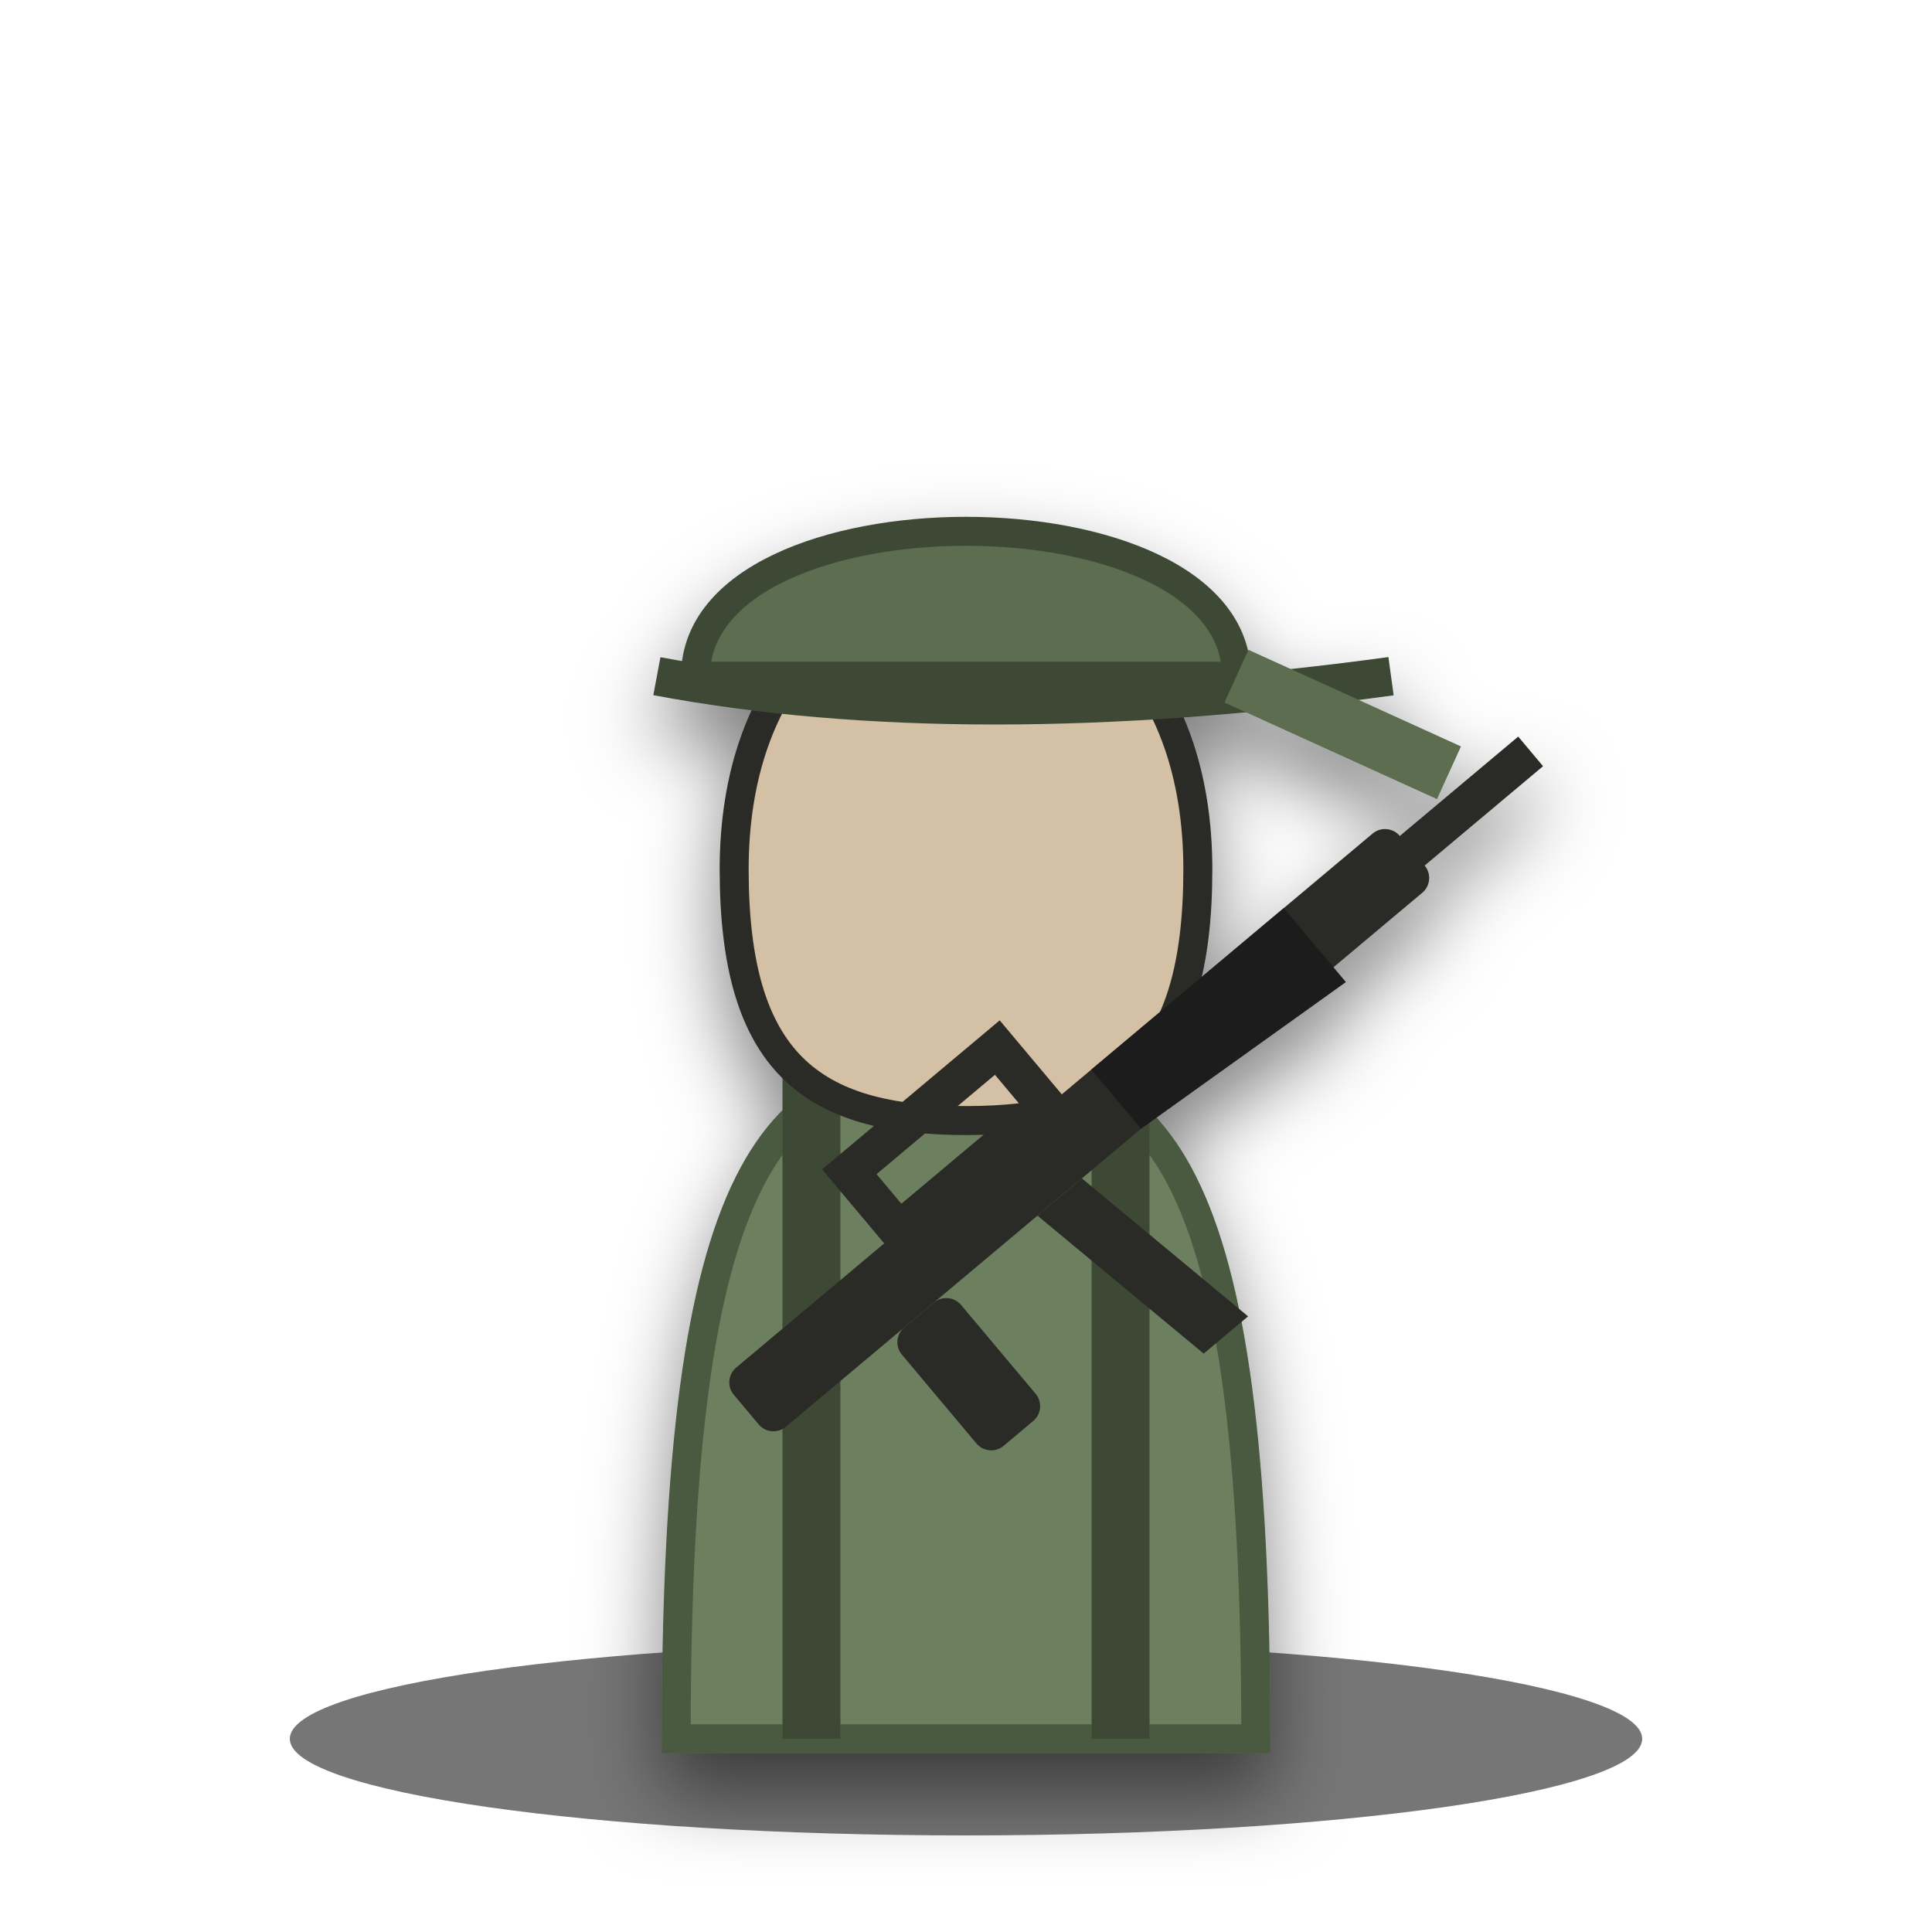
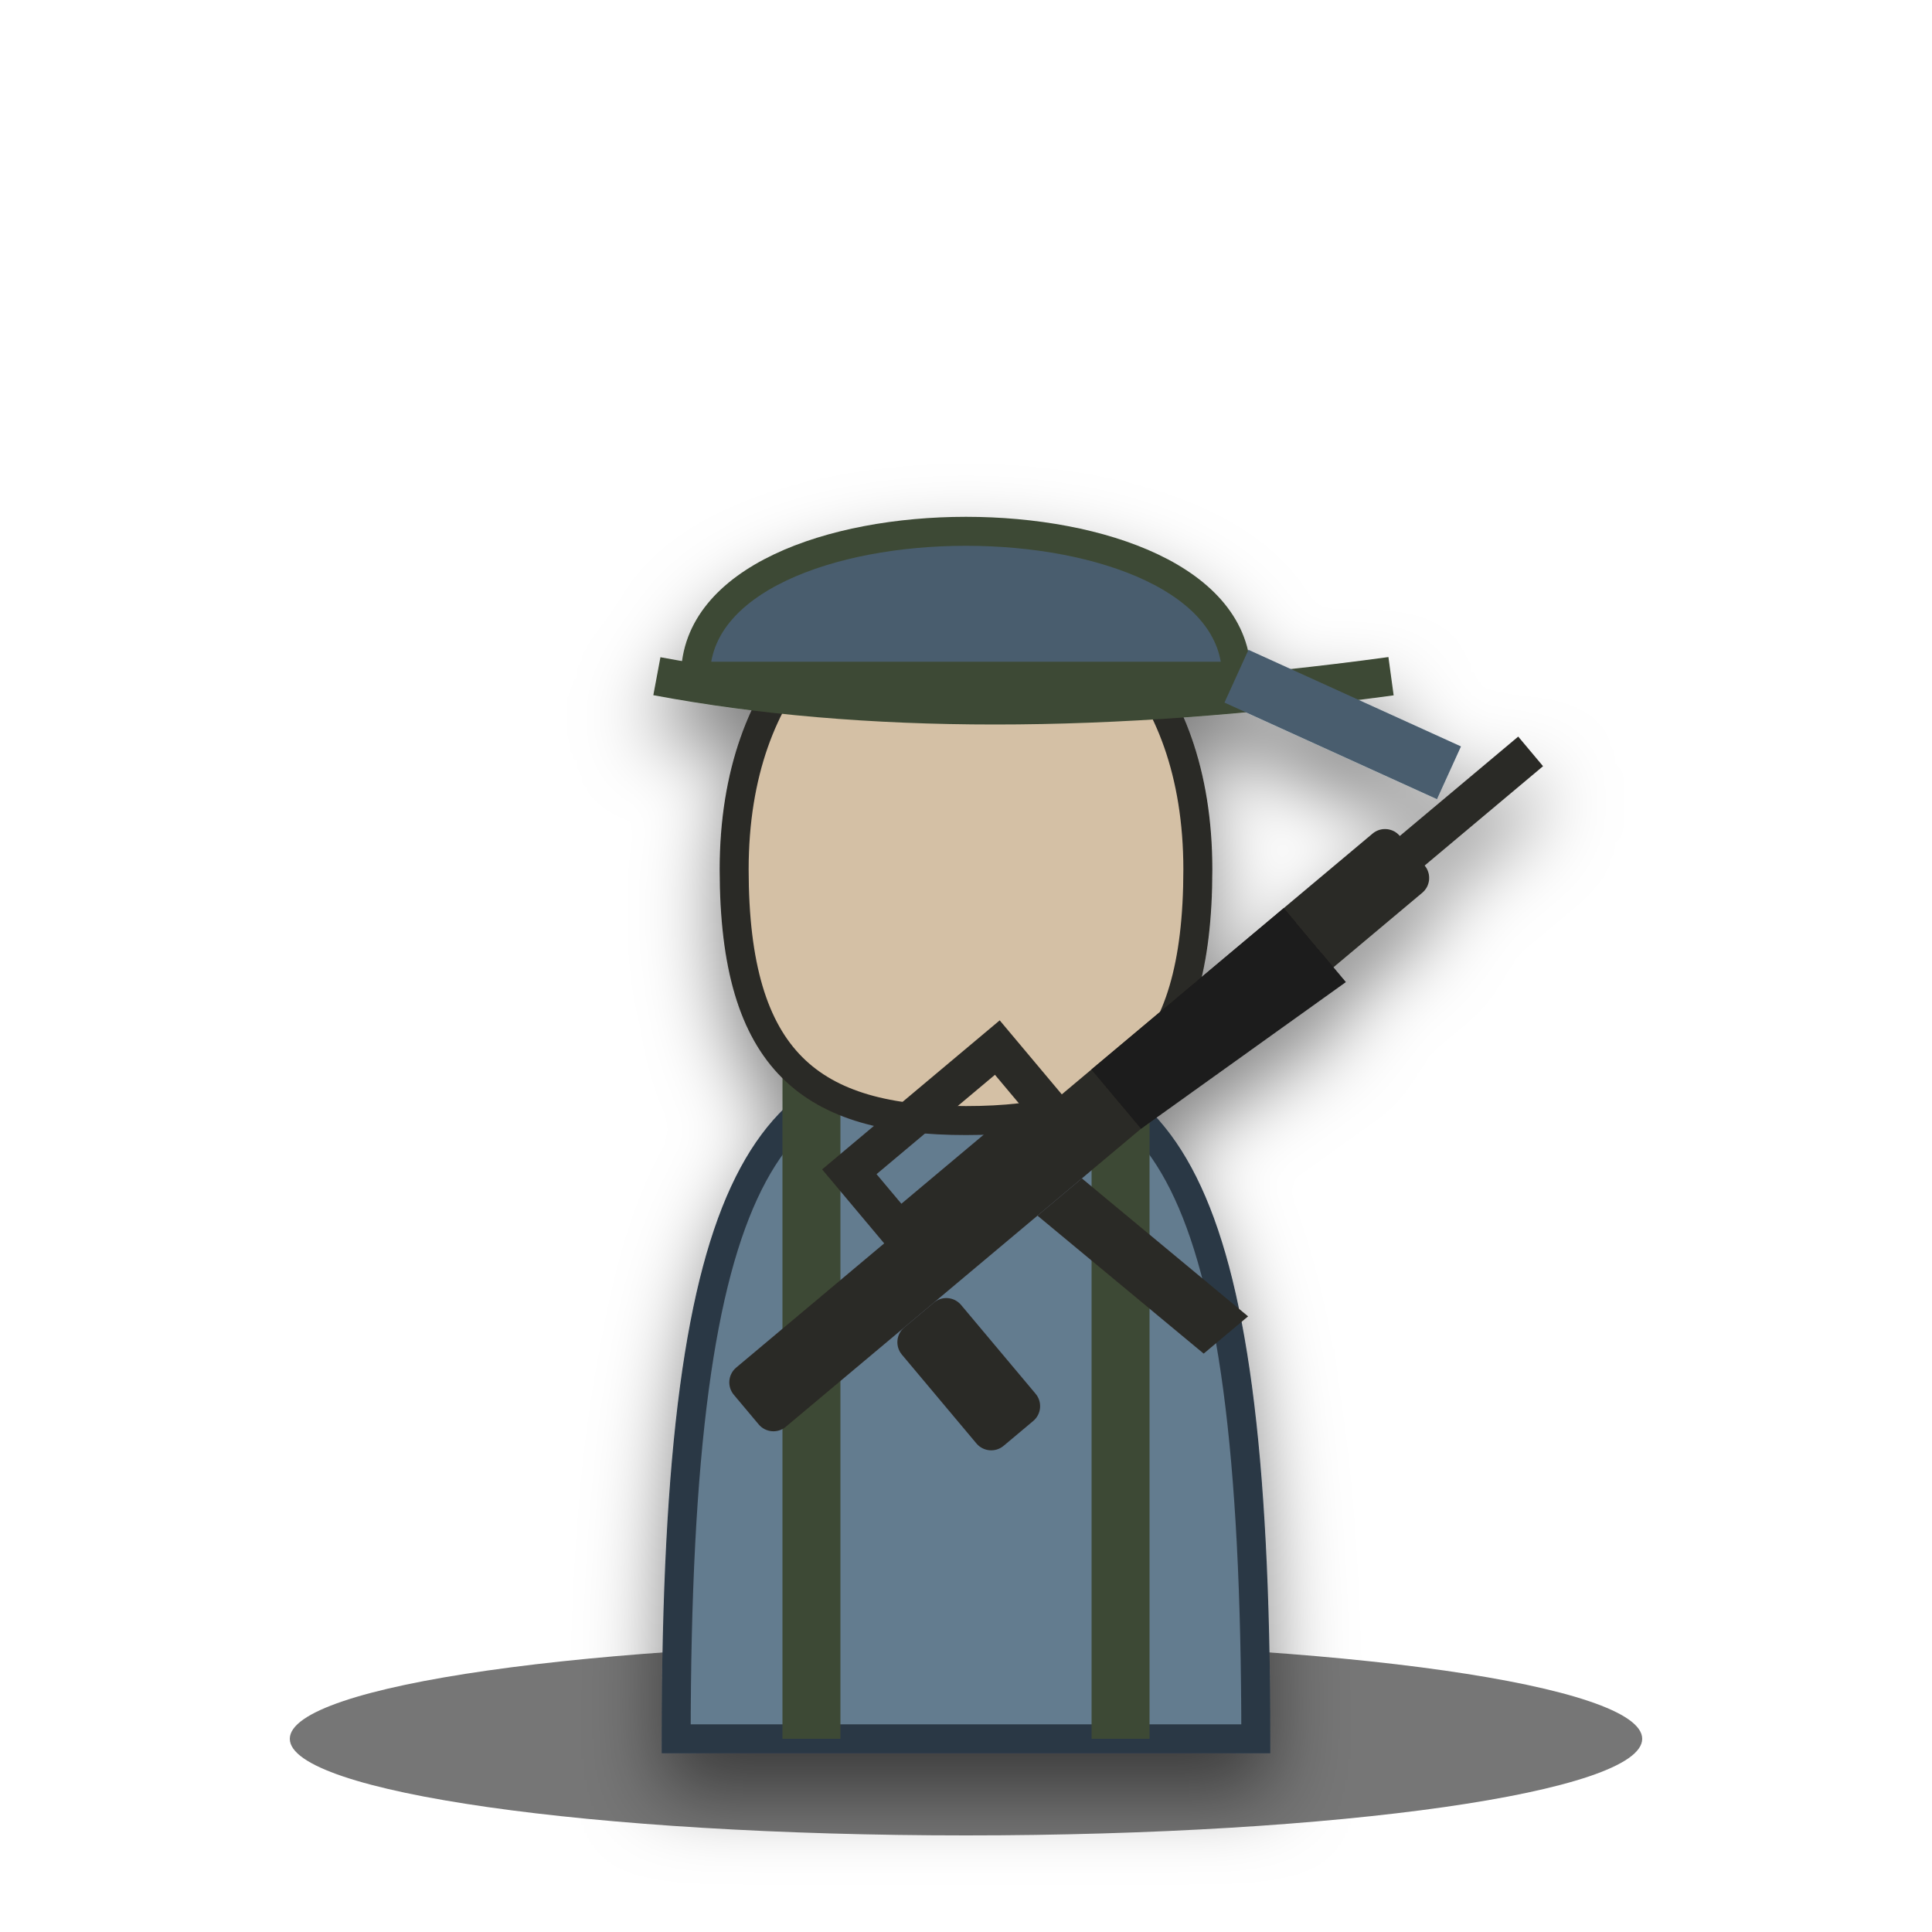
<svg xmlns="http://www.w3.org/2000/svg" viewBox="0 0 100 100">
  <defs>
    <filter id="shadow" x="-20%" y="-20%" width="140%" height="140%">
      <feDropShadow dx="0" dy="2" stdDeviation="2" flood-color="rgba(0,0,0,0.5)" />
    </filter>
  </defs>
  <ellipse cx="50" cy="90" rx="35" ry="5" fill="#1a1a1a" opacity="0.6" />
  <g filter="url(#shadow)">
-     <path d="M 35 90 C 35 60, 40 55, 50 55 C 60 55, 65 60, 65 90 Z" fill="#6c8060" stroke="#4a5a40" stroke-width="1.5" />
+     <path d="M 35 90 C 35 60, 40 55, 50 55 C 60 55, 65 60, 65 90 Z" fill="#647b8f" stroke="#2c3945" stroke-width="1.5" />
    <path d="M 42 55 L 42 90 M 58 55 L 58 90" stroke="#3d4a35" stroke-width="3" />
    <path d="M 38 45 C 38 25, 62 25, 62 45 C 62 55, 58 58, 50 58 C 42 58, 38 55, 38 45 Z" fill="#d4c0a5" stroke="#2c2a26" stroke-width="1.5" />
-     <path d="M 36 35 C 36 25, 64 25, 64 35 Z" fill="#5b6e50" stroke="#3d4a35" stroke-width="1.5" />
+     <path d="M 36 35 C 36 25, 64 25, 64 35 Z" fill="#4a5d6e" stroke="#3d4a35" stroke-width="1.5" />
    <path d="M 34 35 Q 50 38 72 35" fill="none" stroke="#3d4a35" stroke-width="2" />
-     <path d="M 64 35 L 75 40" stroke="#5b6e50" stroke-width="3" />
+     <path d="M 64 35 L 75 40" stroke="#4a5d6e" stroke-width="3" />
    <g transform="translate(45, 65) rotate(-40)">
      <rect x="-10" y="0" width="45" height="4" fill="#2c2a26" rx="1" />
      <path d="M 8 4 L 10 15 L 13 15 L 11 4 Z" fill="#2c2a26" />
      <rect x="-2" y="4" width="4" height="8" fill="#2c2a26" rx="1" />
      <path d="M 2 -4 L 12 -4 L 12 0 L 2 0 Z" fill="none" stroke="#2c2a26" stroke-width="2" />
      <path d="M 15 0 L 28 0 L 28 5 L 15 4 Z" fill="#1a1a1a" />
      <rect x="28" y="1" width="15" height="2" fill="#2c2a26" />
    </g>
  </g>
</svg>
